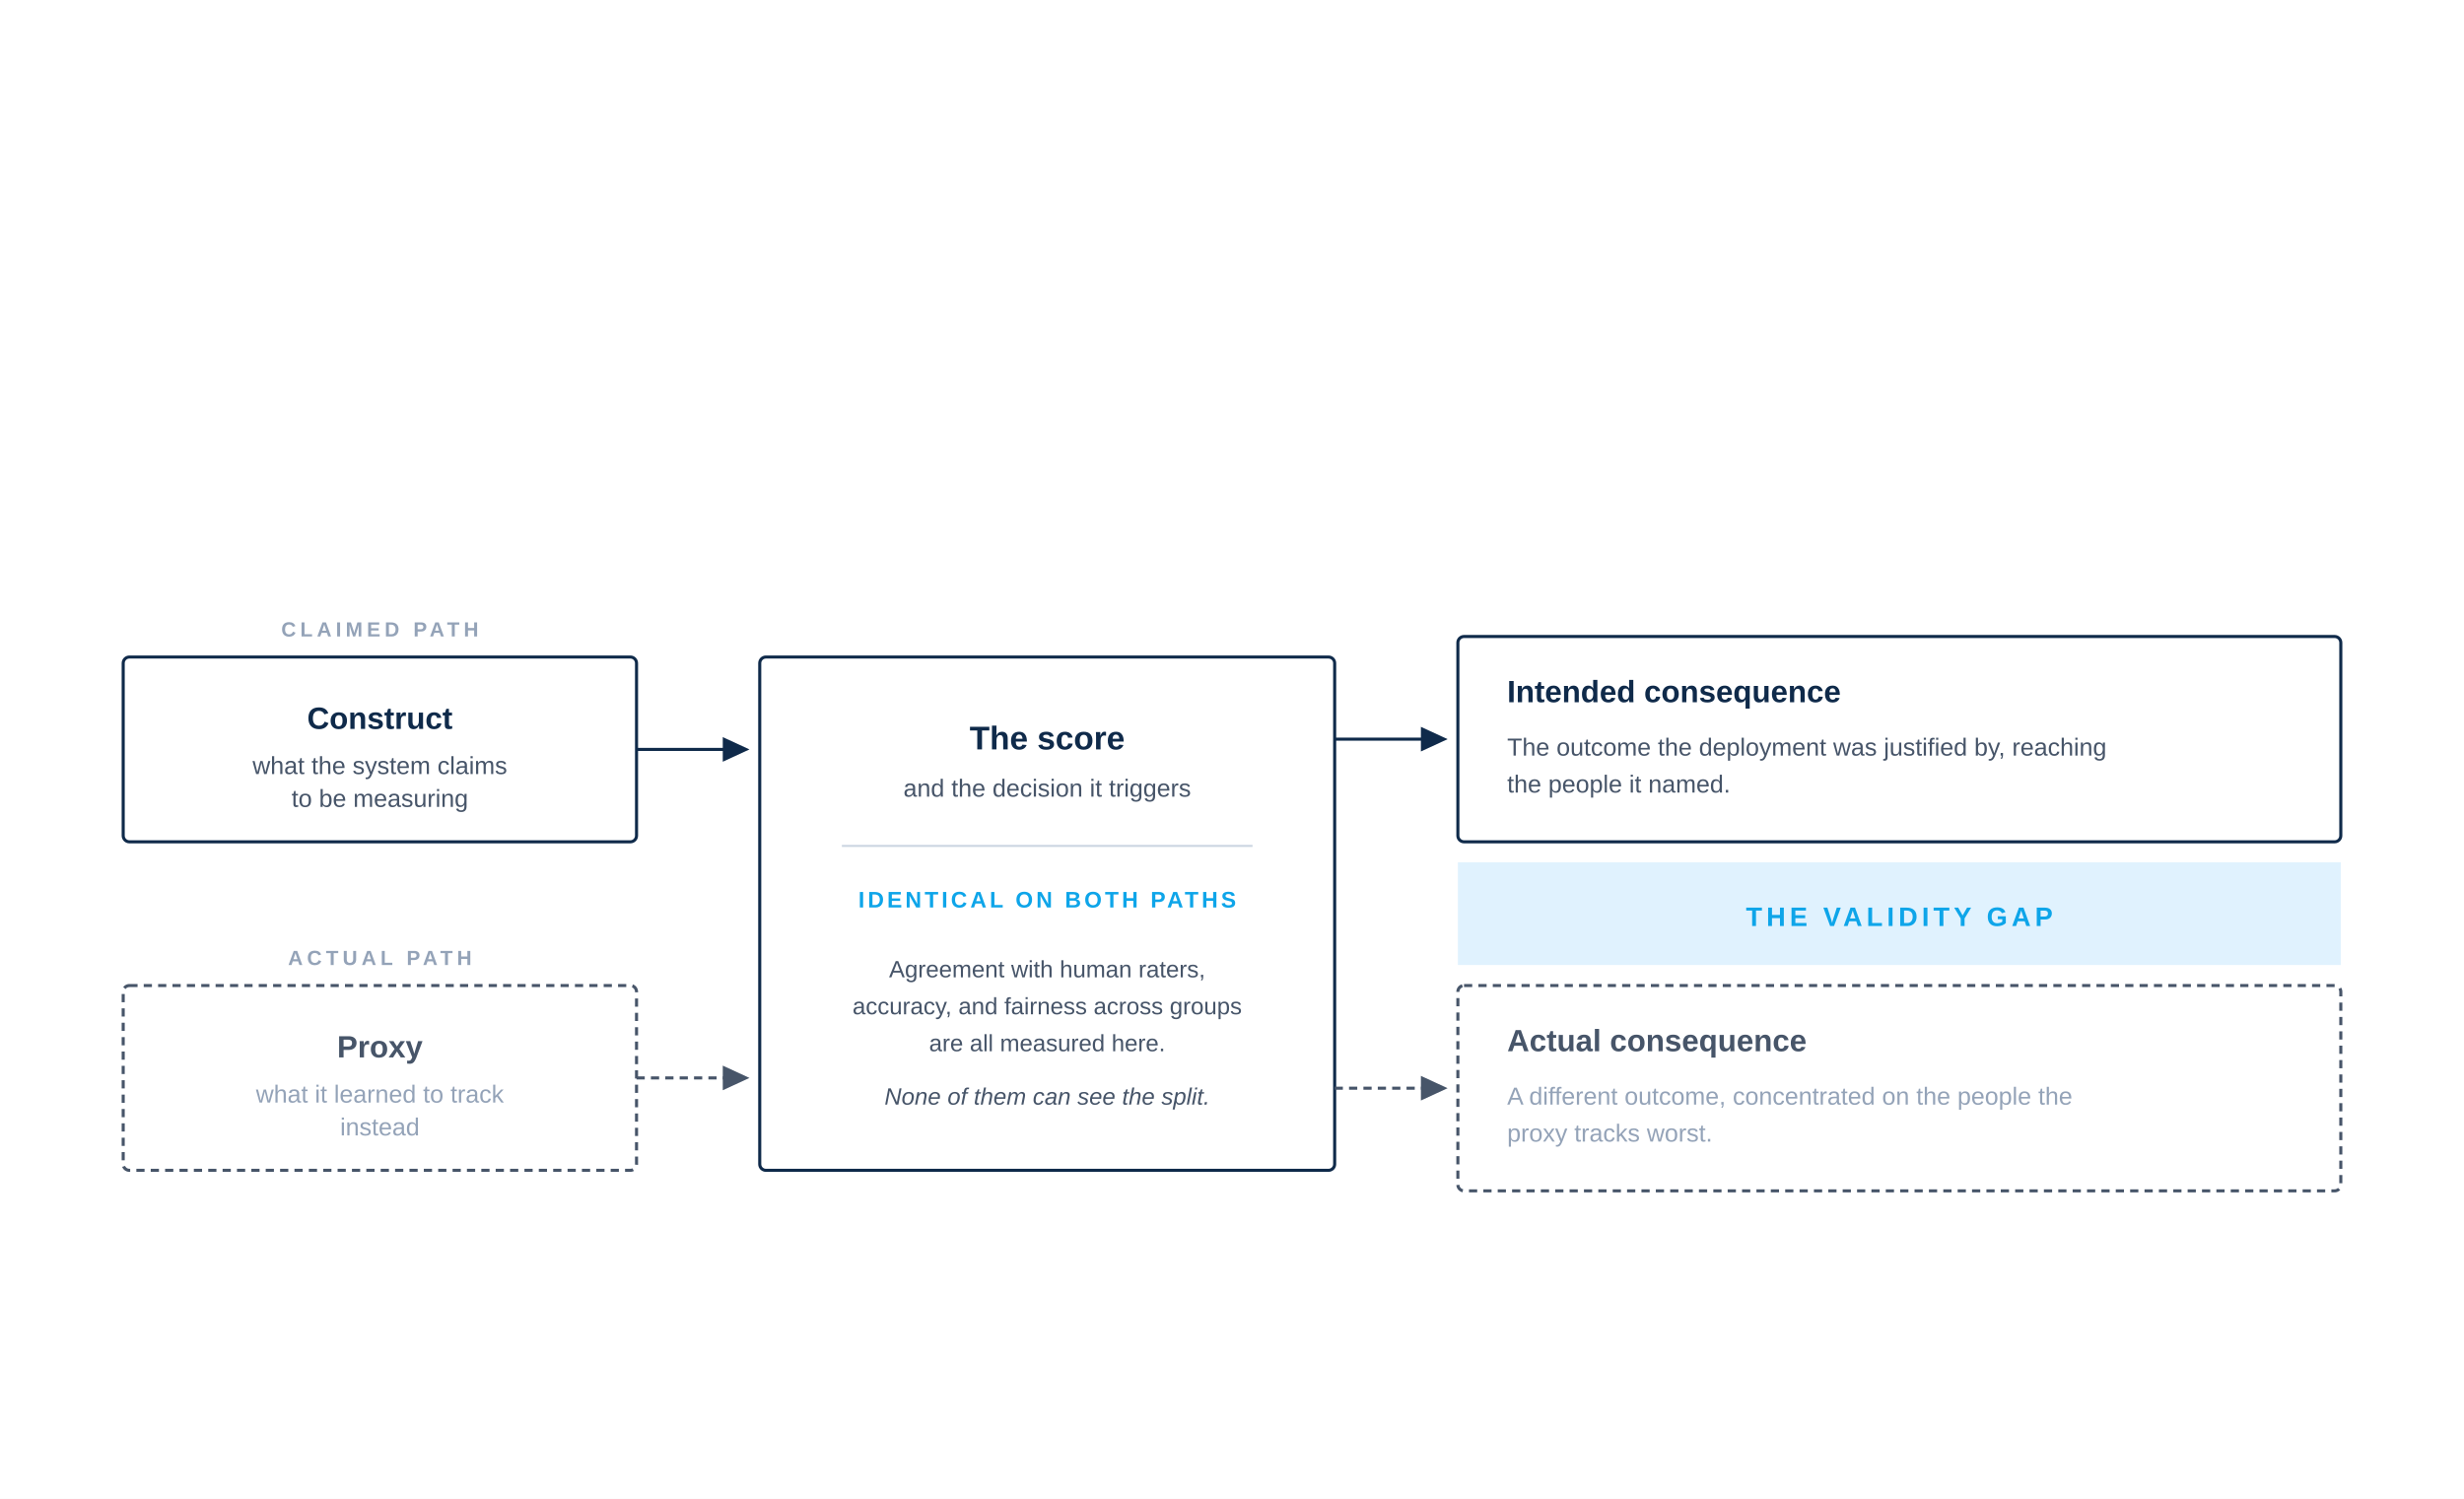
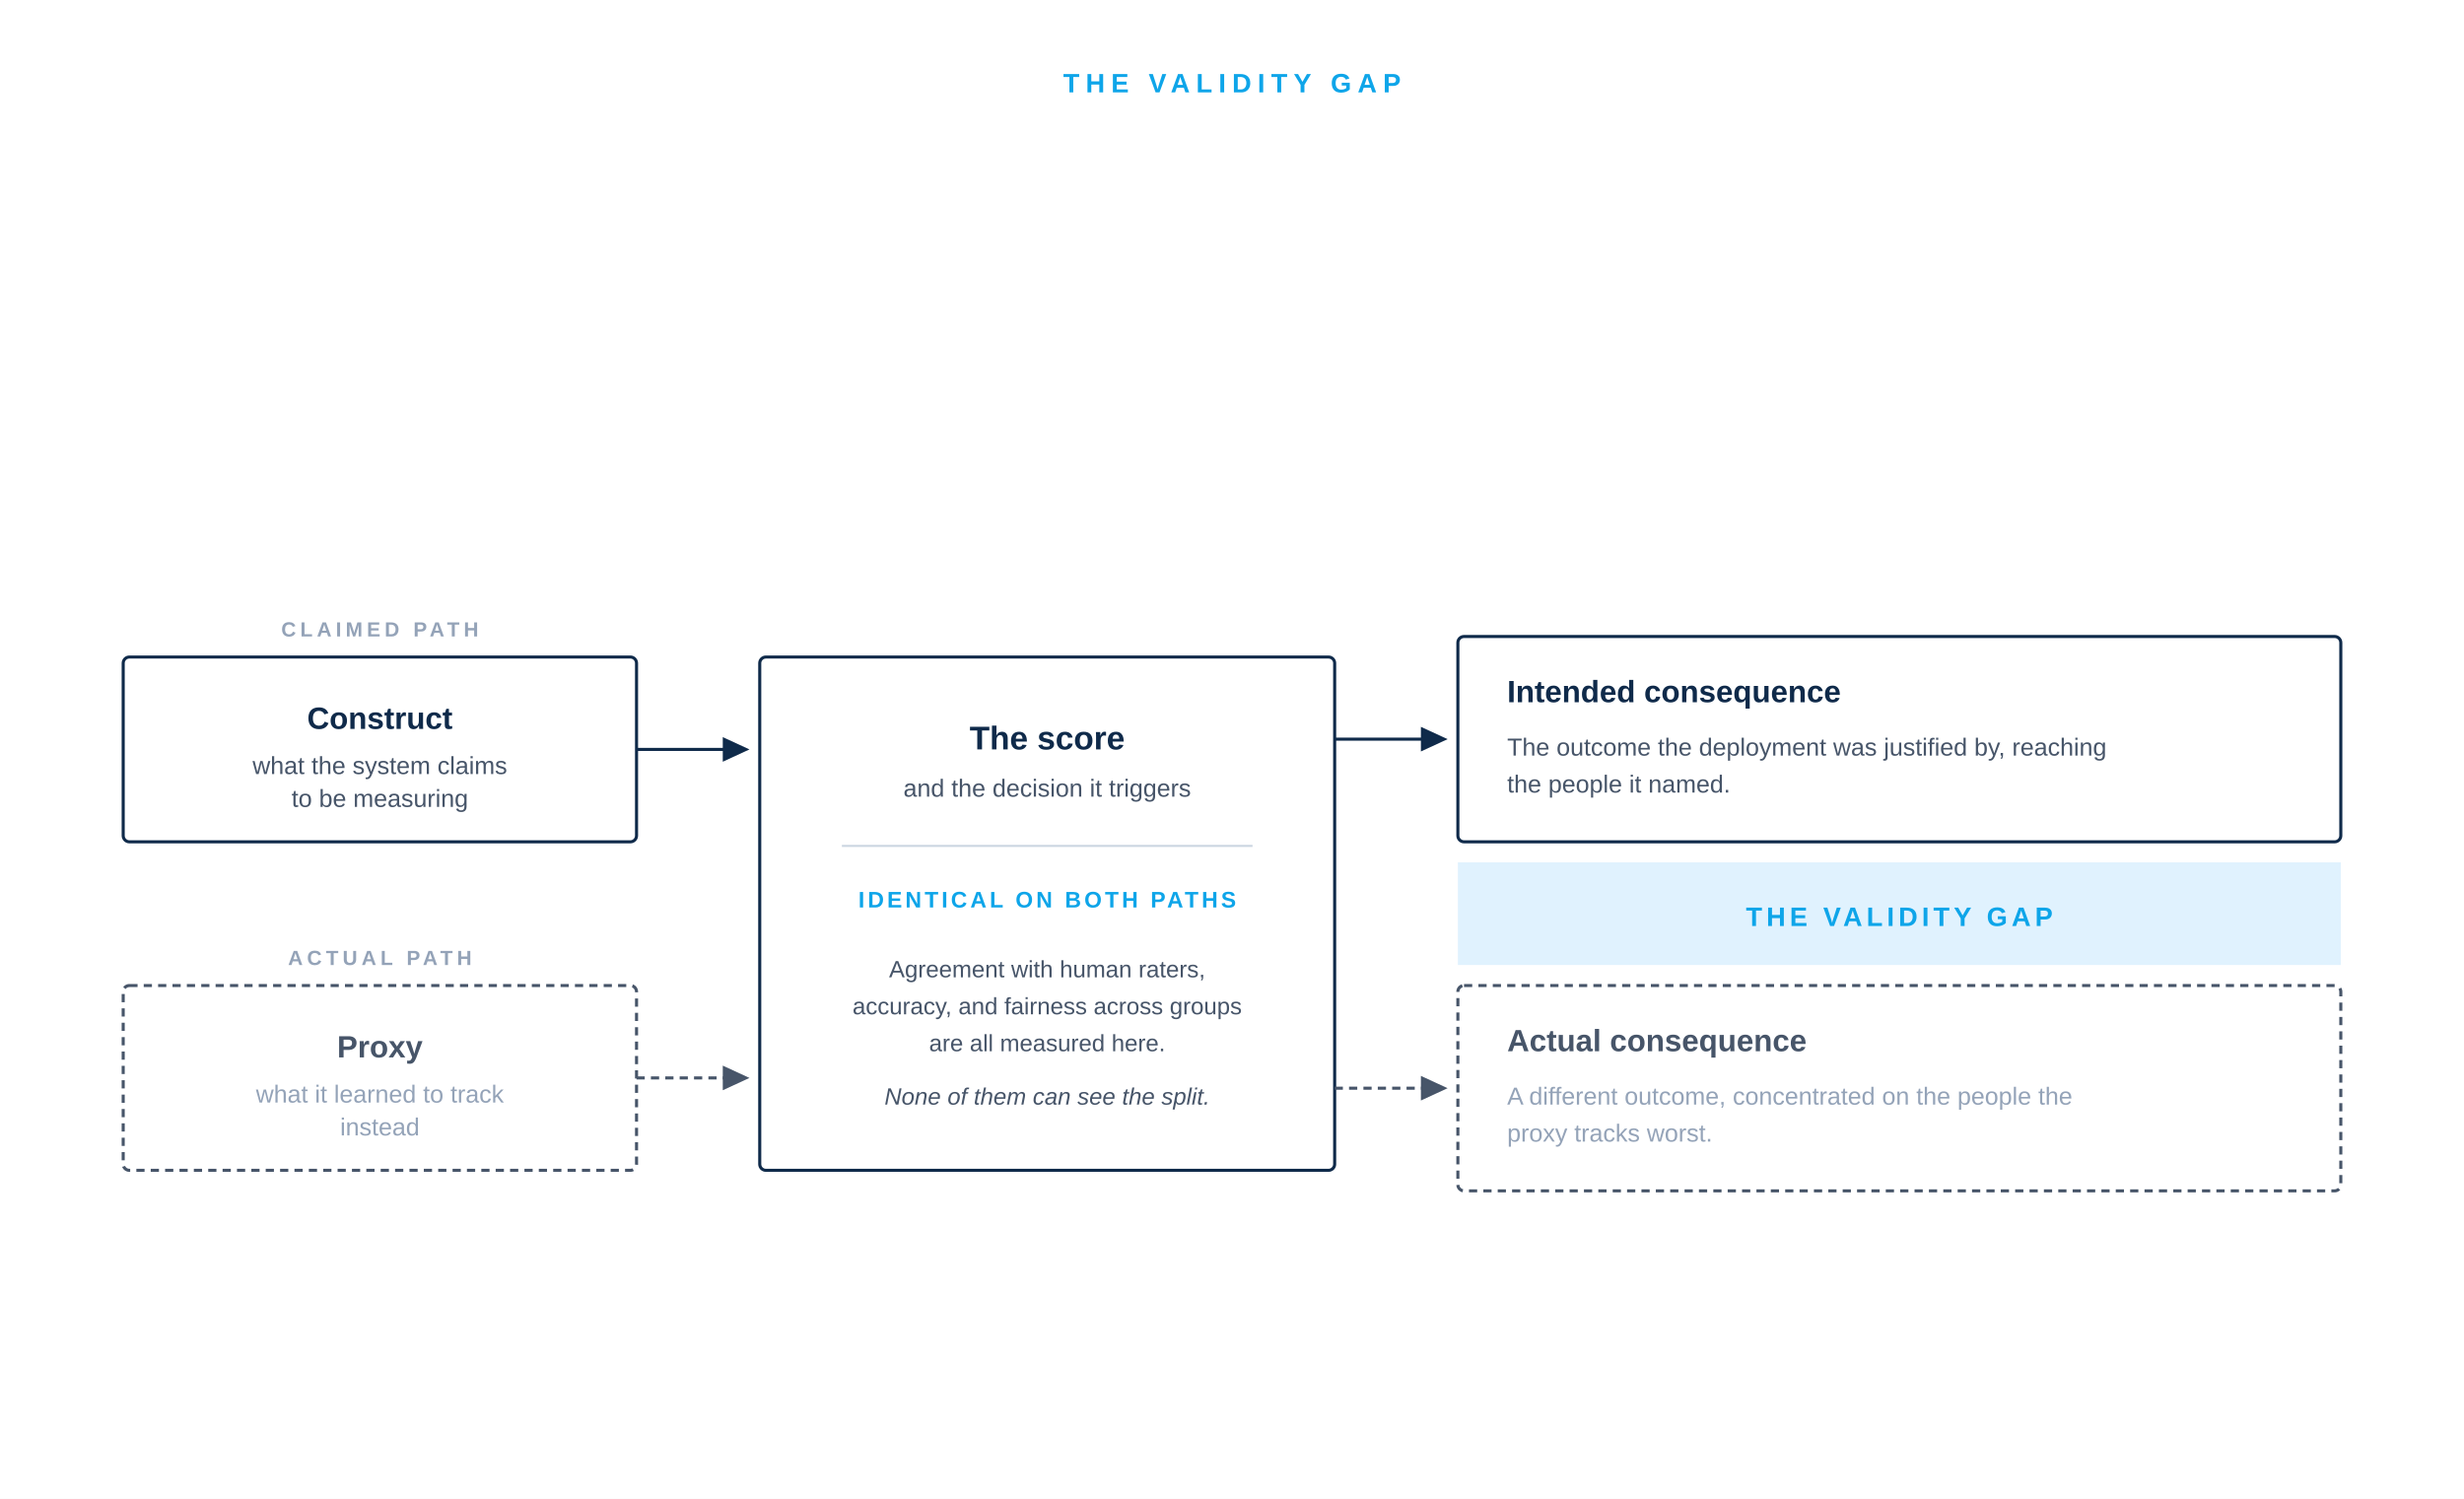
<svg xmlns="http://www.w3.org/2000/svg" viewBox="0 -110 1200 730" role="img">
  <rect x="0" y="-110" width="1200" height="730" fill="#FFFFFF" />
+   <text x="600" y="-65" font-family="-apple-system, BlinkMacSystemFont, 'Helvetica Neue', Arial, sans-serif" font-size="13" font-weight="600" fill="#0EA5E9" letter-spacing="3" text-anchor="middle">THE VALIDITY GAP</text>
  <text x="185" y="200" font-family="-apple-system, BlinkMacSystemFont, 'Helvetica Neue', Arial, sans-serif" font-size="10" font-weight="600" letter-spacing="2" fill="#94A3B8" text-anchor="middle">CLAIMED PATH</text>
  <rect x="60" y="210" width="250" height="90" fill="none" stroke="#0F2A4A" stroke-width="1.5" rx="3" />
  <text x="185" y="245" font-family="-apple-system, BlinkMacSystemFont, 'Helvetica Neue', Arial, sans-serif" font-size="15" font-weight="600" fill="#0F2A4A" text-anchor="middle">Construct</text>
  <text x="185" y="267" font-family="-apple-system, BlinkMacSystemFont, 'Helvetica Neue', Arial, sans-serif" font-size="12" fill="#475569" text-anchor="middle">what the system claims</text>
  <text x="185" y="283" font-family="-apple-system, BlinkMacSystemFont, 'Helvetica Neue', Arial, sans-serif" font-size="12" fill="#475569" text-anchor="middle">to be measuring</text>
  <text x="185" y="360" font-family="-apple-system, BlinkMacSystemFont, 'Helvetica Neue', Arial, sans-serif" font-size="10" font-weight="600" letter-spacing="2" fill="#94A3B8" text-anchor="middle">ACTUAL PATH</text>
  <rect x="60" y="370" width="250" height="90" fill="none" stroke="#475569" stroke-width="1.5" stroke-dasharray="4 3" rx="3" />
  <text x="185" y="405" font-family="-apple-system, BlinkMacSystemFont, 'Helvetica Neue', Arial, sans-serif" font-size="15" font-weight="600" fill="#475569" text-anchor="middle">Proxy</text>
  <text x="185" y="427" font-family="-apple-system, BlinkMacSystemFont, 'Helvetica Neue', Arial, sans-serif" font-size="12" fill="#94A3B8" text-anchor="middle">what it learned to track</text>
  <text x="185" y="443" font-family="-apple-system, BlinkMacSystemFont, 'Helvetica Neue', Arial, sans-serif" font-size="12" fill="#94A3B8" text-anchor="middle">instead</text>
  <line x1="310" y1="255" x2="356" y2="255" stroke="#0F2A4A" stroke-width="1.5" />
  <polygon points="352,249 365,255 352,261" fill="#0F2A4A" />
  <line x1="310" y1="415" x2="356" y2="415" stroke="#475569" stroke-width="1.5" stroke-dasharray="4 3" />
  <polygon points="352,409 365,415 352,421" fill="#475569" />
  <rect x="370" y="210" width="280" height="250" fill="none" stroke="#0F2A4A" stroke-width="1.5" rx="3" />
  <text x="510" y="255" font-family="-apple-system, BlinkMacSystemFont, 'Helvetica Neue', Arial, sans-serif" font-size="16" font-weight="600" fill="#0F2A4A" text-anchor="middle">The score</text>
  <text x="510" y="278" font-family="-apple-system, BlinkMacSystemFont, 'Helvetica Neue', Arial, sans-serif" font-size="12" fill="#475569" text-anchor="middle">and the decision it triggers</text>
  <line x1="410" y1="302" x2="610" y2="302" stroke="#CBD5E1" stroke-width="1" />
  <text x="510" y="332" font-family="-apple-system, BlinkMacSystemFont, 'Helvetica Neue', Arial, sans-serif" font-size="11" font-weight="600" letter-spacing="1.5" fill="#0EA5E9" text-anchor="middle">IDENTICAL ON BOTH PATHS</text>
  <text x="510" y="366" font-family="-apple-system, BlinkMacSystemFont, 'Helvetica Neue', Arial, sans-serif" font-size="11.5" fill="#475569" text-anchor="middle">Agreement with human raters,</text>
  <text x="510" y="384" font-family="-apple-system, BlinkMacSystemFont, 'Helvetica Neue', Arial, sans-serif" font-size="11.5" fill="#475569" text-anchor="middle">accuracy, and fairness across groups</text>
  <text x="510" y="402" font-family="-apple-system, BlinkMacSystemFont, 'Helvetica Neue', Arial, sans-serif" font-size="11.5" fill="#475569" text-anchor="middle">are all measured here.</text>
  <text x="510" y="428" font-family="-apple-system, BlinkMacSystemFont, 'Helvetica Neue', Arial, sans-serif" font-size="11.5" font-style="italic" fill="#475569" text-anchor="middle">None of them can see the split.</text>
  <line x1="650" y1="250" x2="696" y2="250" stroke="#0F2A4A" stroke-width="1.5" />
  <polygon points="692,244 705,250 692,256" fill="#0F2A4A" />
  <line x1="650" y1="420" x2="696" y2="420" stroke="#475569" stroke-width="1.5" stroke-dasharray="4 3" />
  <polygon points="692,414 705,420 692,426" fill="#475569" />
  <rect x="710" y="200" width="430" height="100" fill="none" stroke="#0F2A4A" stroke-width="1.5" rx="3" />
  <text x="734" y="232" font-family="-apple-system, BlinkMacSystemFont, 'Helvetica Neue', Arial, sans-serif" font-size="15" font-weight="600" fill="#0F2A4A">Intended consequence</text>
  <text x="734" y="258" font-family="-apple-system, BlinkMacSystemFont, 'Helvetica Neue', Arial, sans-serif" font-size="12" fill="#475569">The outcome the deployment was justified by, reaching</text>
  <text x="734" y="276" font-family="-apple-system, BlinkMacSystemFont, 'Helvetica Neue', Arial, sans-serif" font-size="12" fill="#475569">the people it named.</text>
  <rect x="710" y="310" width="430" height="50" fill="#E0F2FE" />
  <text x="925" y="341" font-family="-apple-system, BlinkMacSystemFont, 'Helvetica Neue', Arial, sans-serif" font-size="13" font-weight="600" letter-spacing="2" fill="#0EA5E9" text-anchor="middle">THE VALIDITY GAP</text>
  <rect x="710" y="370" width="430" height="100" fill="none" stroke="#475569" stroke-width="1.5" stroke-dasharray="4 3" rx="3" />
  <text x="734" y="402" font-family="-apple-system, BlinkMacSystemFont, 'Helvetica Neue', Arial, sans-serif" font-size="15" font-weight="600" fill="#475569">Actual consequence</text>
  <text x="734" y="428" font-family="-apple-system, BlinkMacSystemFont, 'Helvetica Neue', Arial, sans-serif" font-size="12" fill="#94A3B8">A different outcome, concentrated on the people the</text>
  <text x="734" y="446" font-family="-apple-system, BlinkMacSystemFont, 'Helvetica Neue', Arial, sans-serif" font-size="12" fill="#94A3B8">proxy tracks worst.</text>
</svg>
